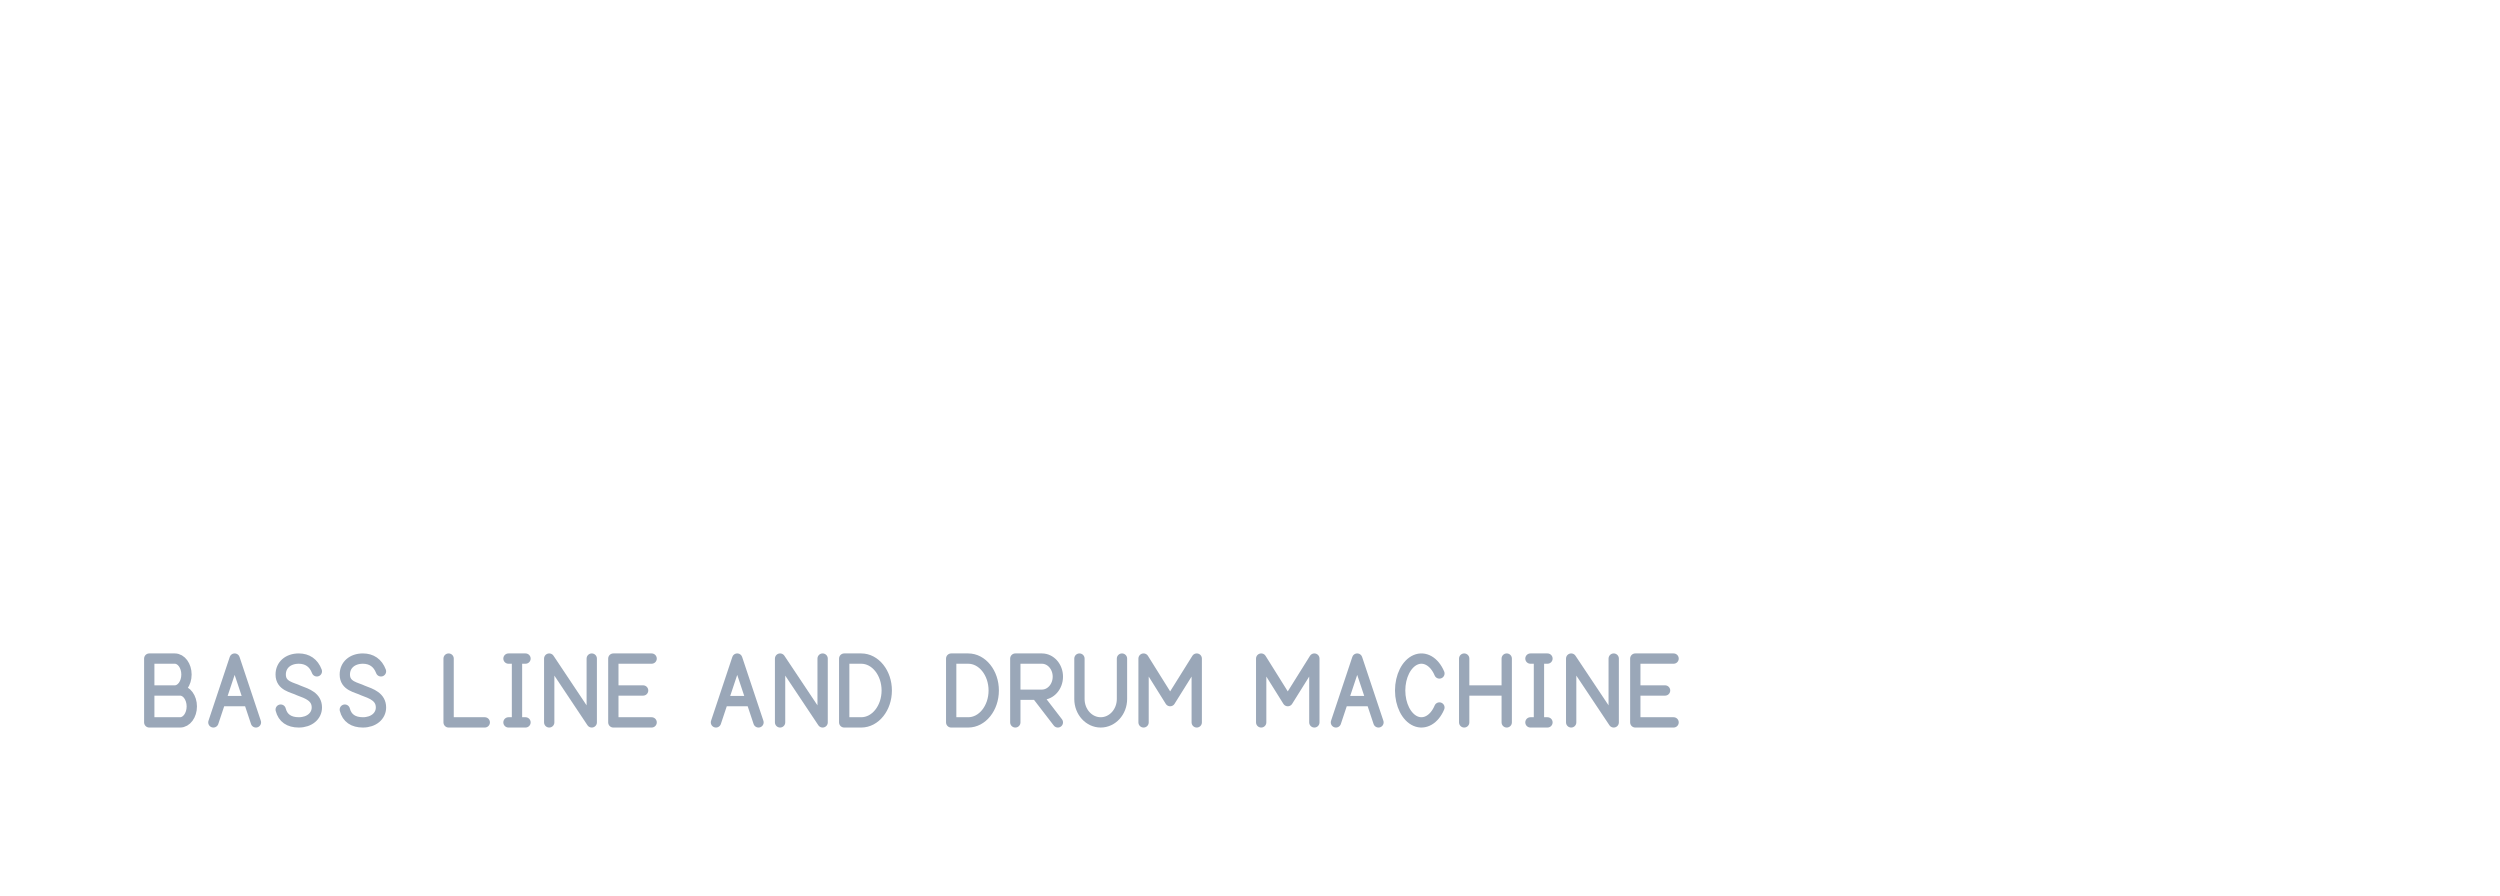
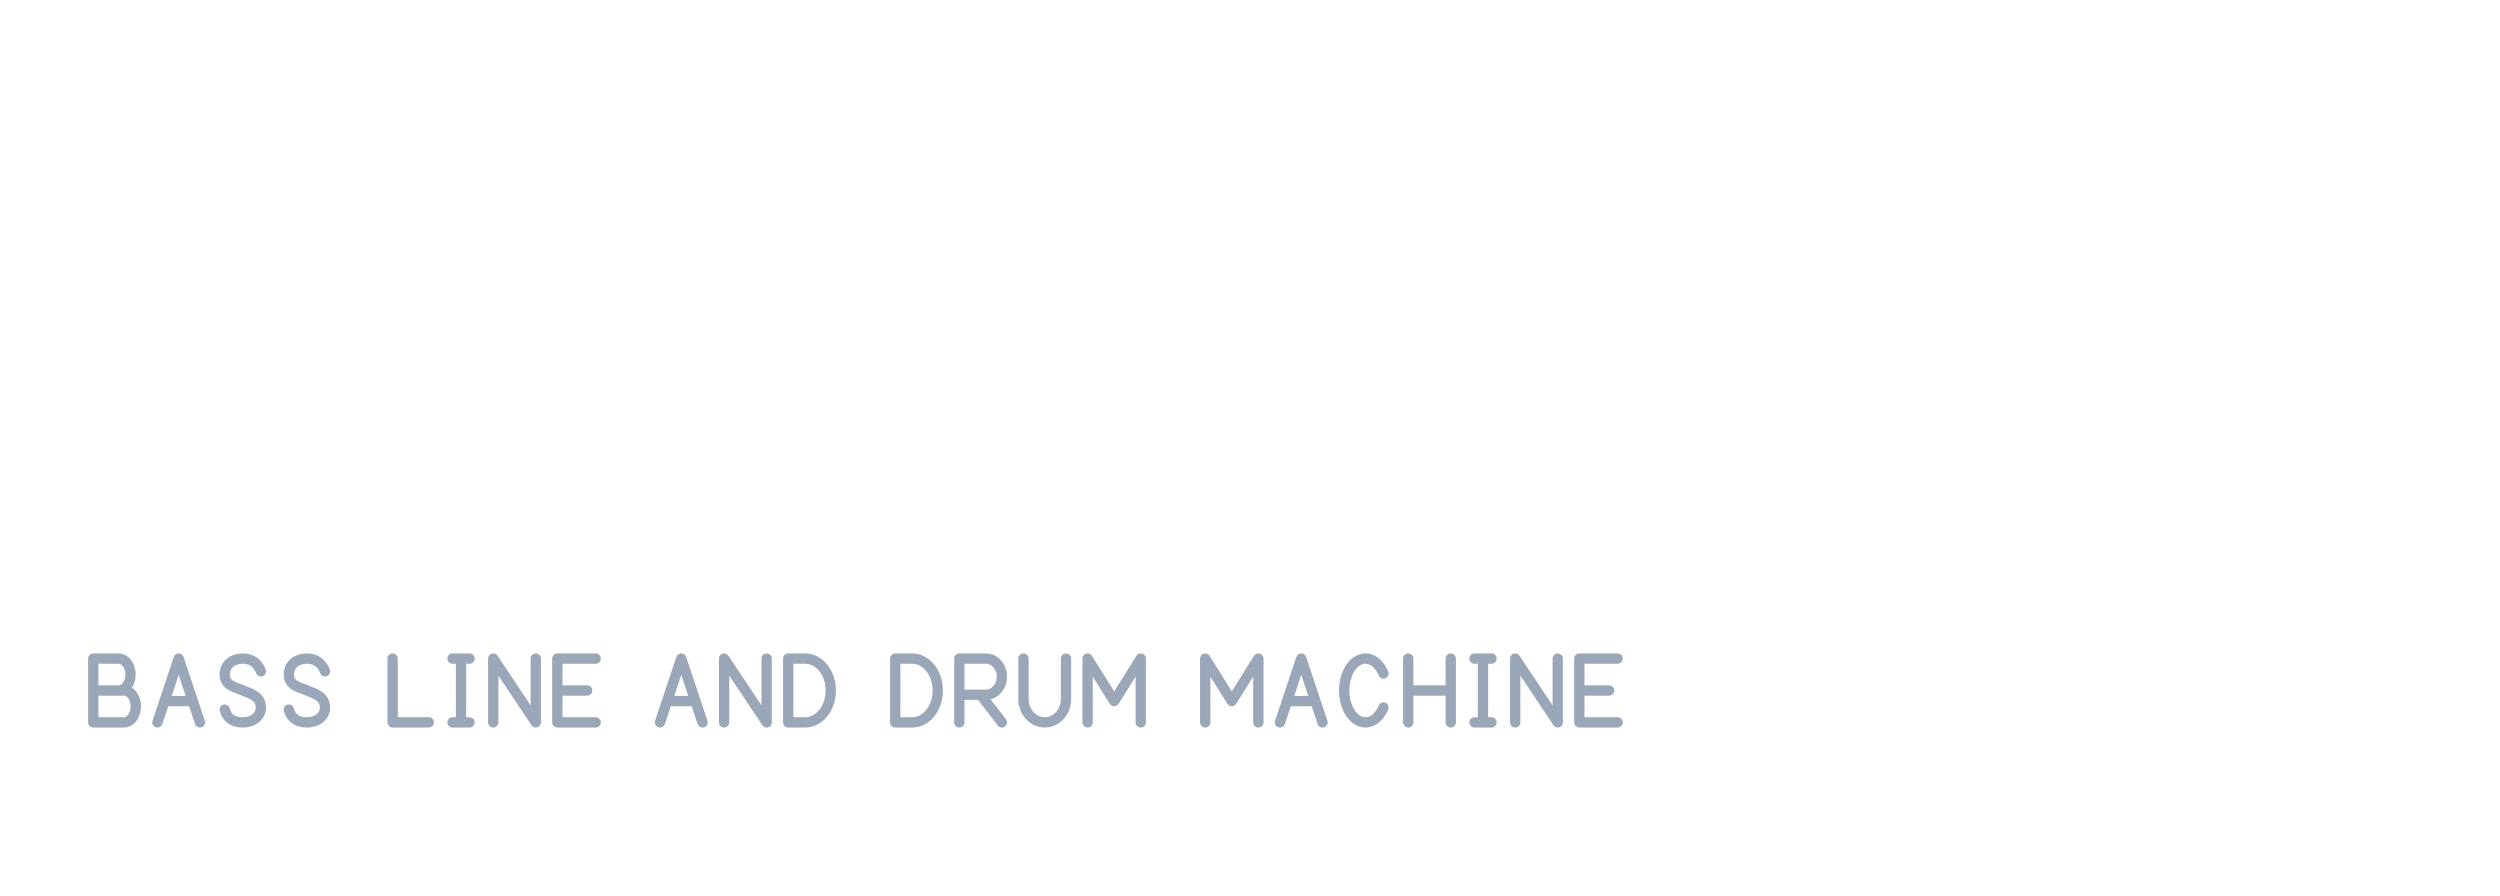
<svg xmlns="http://www.w3.org/2000/svg" width="134" height="48" viewBox="0 0 134 48">
-   <g transform="translate(8 35.3) scale(0.57)" fill="none" stroke="#9aa7b8" stroke-width="0.97" stroke-linecap="round" stroke-linejoin="round">
+   <g transform="translate(5 35.3) scale(0.57)" fill="none" stroke="#9aa7b8" stroke-width="0.97" stroke-linecap="round" stroke-linejoin="round">
    <path transform="translate(0)" d="M0 0 V6 M0 0 H2.4 A1.1 1.5 0 0 1 2.4 3 H0 M2.4 3 H2.9 A1.1 1.5 0 0 1 2.9 6 H0" />
    <path transform="translate(6.03)" d="M0 6 L2 0 L4 6 M0.8 4 L3.2 4" />
    <path transform="translate(12.06)" d="M3.7 1.2 C3.4 0.4 2.8 0 2 0 C1 0 0.3 0.6 0.3 1.5 C0.3 2.6 1.4 2.7 2 3 C2.8 3.3 3.7 3.6 3.7 4.6 C3.7 5.4 3 6 2 6 C1.1 6 0.5 5.6 0.3 4.8" />
    <path transform="translate(18.09)" d="M3.7 1.2 C3.4 0.4 2.8 0 2 0 C1 0 0.3 0.6 0.3 1.5 C0.3 2.6 1.4 2.7 2 3 C2.8 3.3 3.7 3.6 3.7 4.6 C3.7 5.4 3 6 2 6 C1.1 6 0.5 5.6 0.3 4.8" />
    <path transform="translate(28.15)" d="M0 0 V6 H3.4" />
    <path transform="translate(33.58)" d="M0.2 0 H1.8 M1 0 V6 M0.2 6 H1.8" />
    <path transform="translate(37.61)" d="M0 6 V0 L4 6 V0" />
    <path transform="translate(43.64)" d="M3.6 0 H0 V6 H3.6 M0 3 H2.8" />
    <path transform="translate(53.29)" d="M0 6 L2 0 L4 6 M0.8 4 L3.2 4" />
    <path transform="translate(59.32)" d="M0 6 V0 L4 6 V0" />
    <path transform="translate(65.35)" d="M0 0 V6 H1.6 A2.4 3 0 0 0 1.6 0 Z" />
    <path transform="translate(75.41)" d="M0 0 V6 H1.6 A2.4 3 0 0 0 1.6 0 Z" />
    <path transform="translate(81.44)" d="M0 6 V0 H2.5 A1.5 1.7 0 0 1 2.5 3.4 H0 M2 3.4 L4 6" />
    <path transform="translate(87.47)" d="M0 0 V3.8 A2 2.2 0 0 0 4 3.8 V0" />
    <path transform="translate(93.5)" d="M0 6 V0 L2.5 4 L5 0 V6" />
    <path transform="translate(104.56)" d="M0 6 V0 L2.5 4 L5 0 V6" />
    <path transform="translate(111.59)" d="M0 6 L2 0 L4 6 M0.8 4 L3.2 4" />
    <path transform="translate(117.62)" d="M3.7 1.4 A2 3 0 1 0 3.7 4.6" />
    <path transform="translate(123.65)" d="M0 0 V6 M4 0 V6 M0 3 H4" />
    <path transform="translate(129.68)" d="M0.2 0 H1.8 M1 0 V6 M0.2 6 H1.8" />
    <path transform="translate(133.71)" d="M0 6 V0 L4 6 V0" />
    <path transform="translate(139.74)" d="M3.6 0 H0 V6 H3.6 M0 3 H2.8" />
  </g>
</svg>
